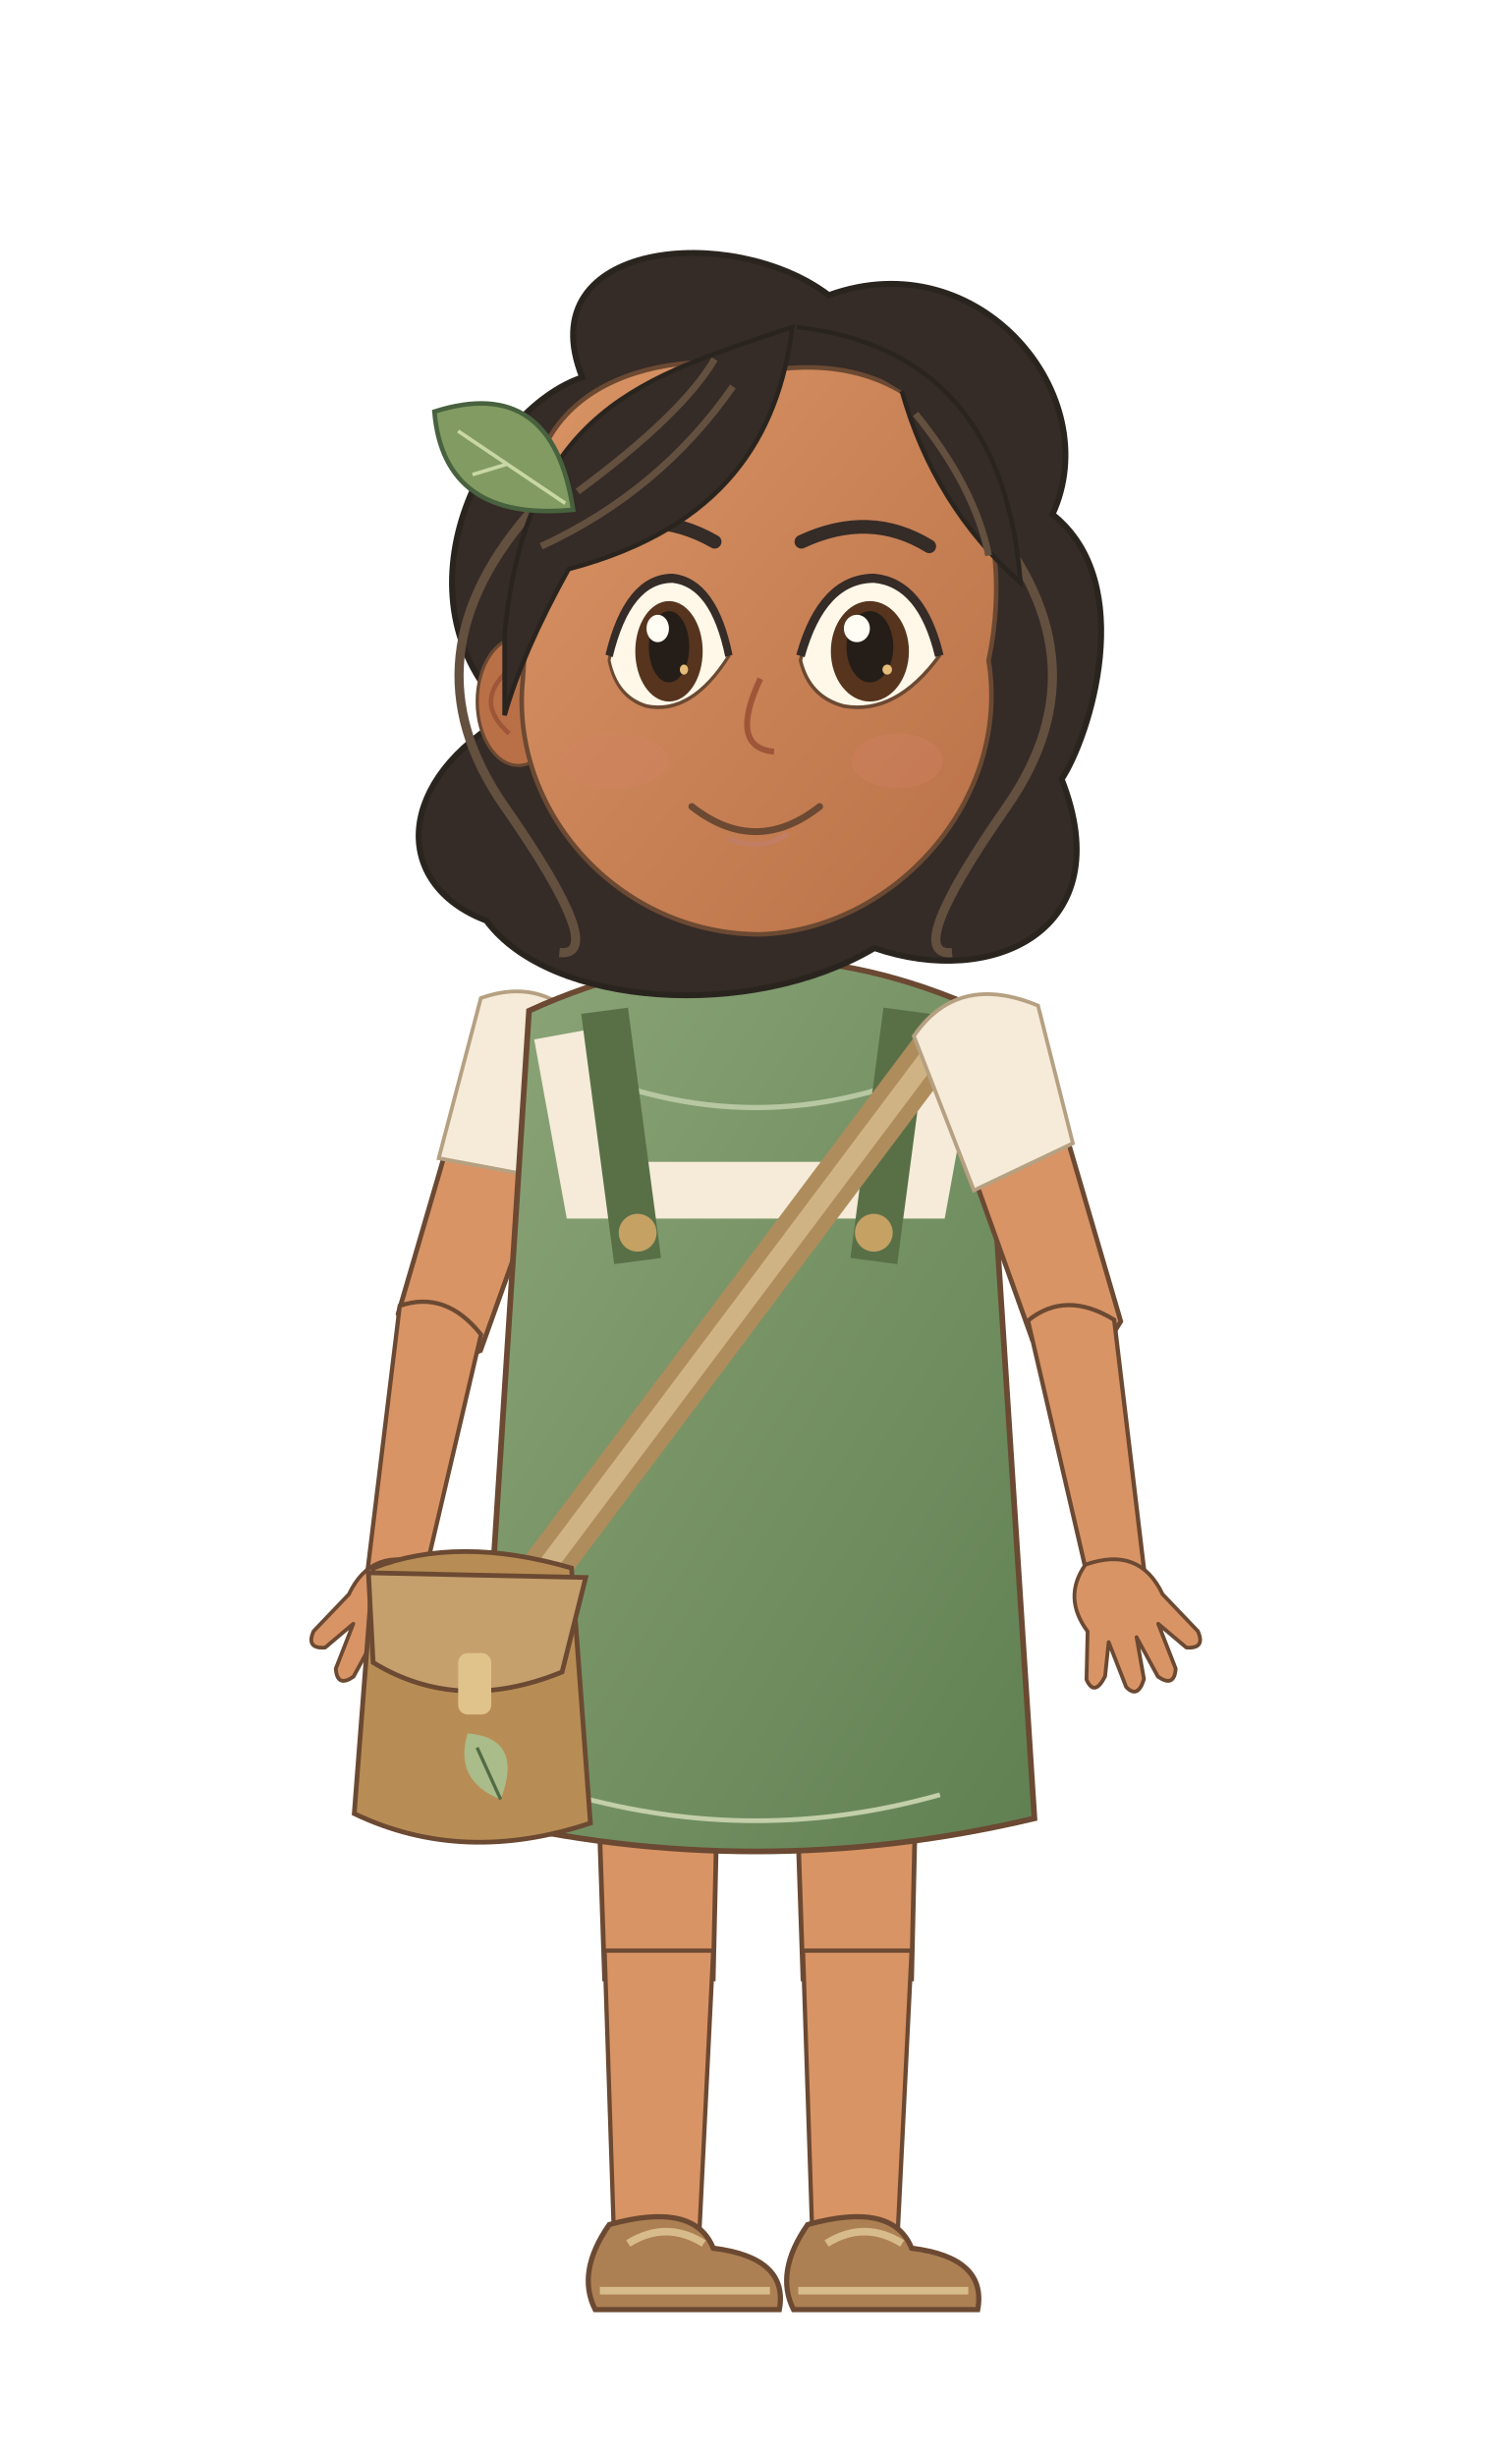
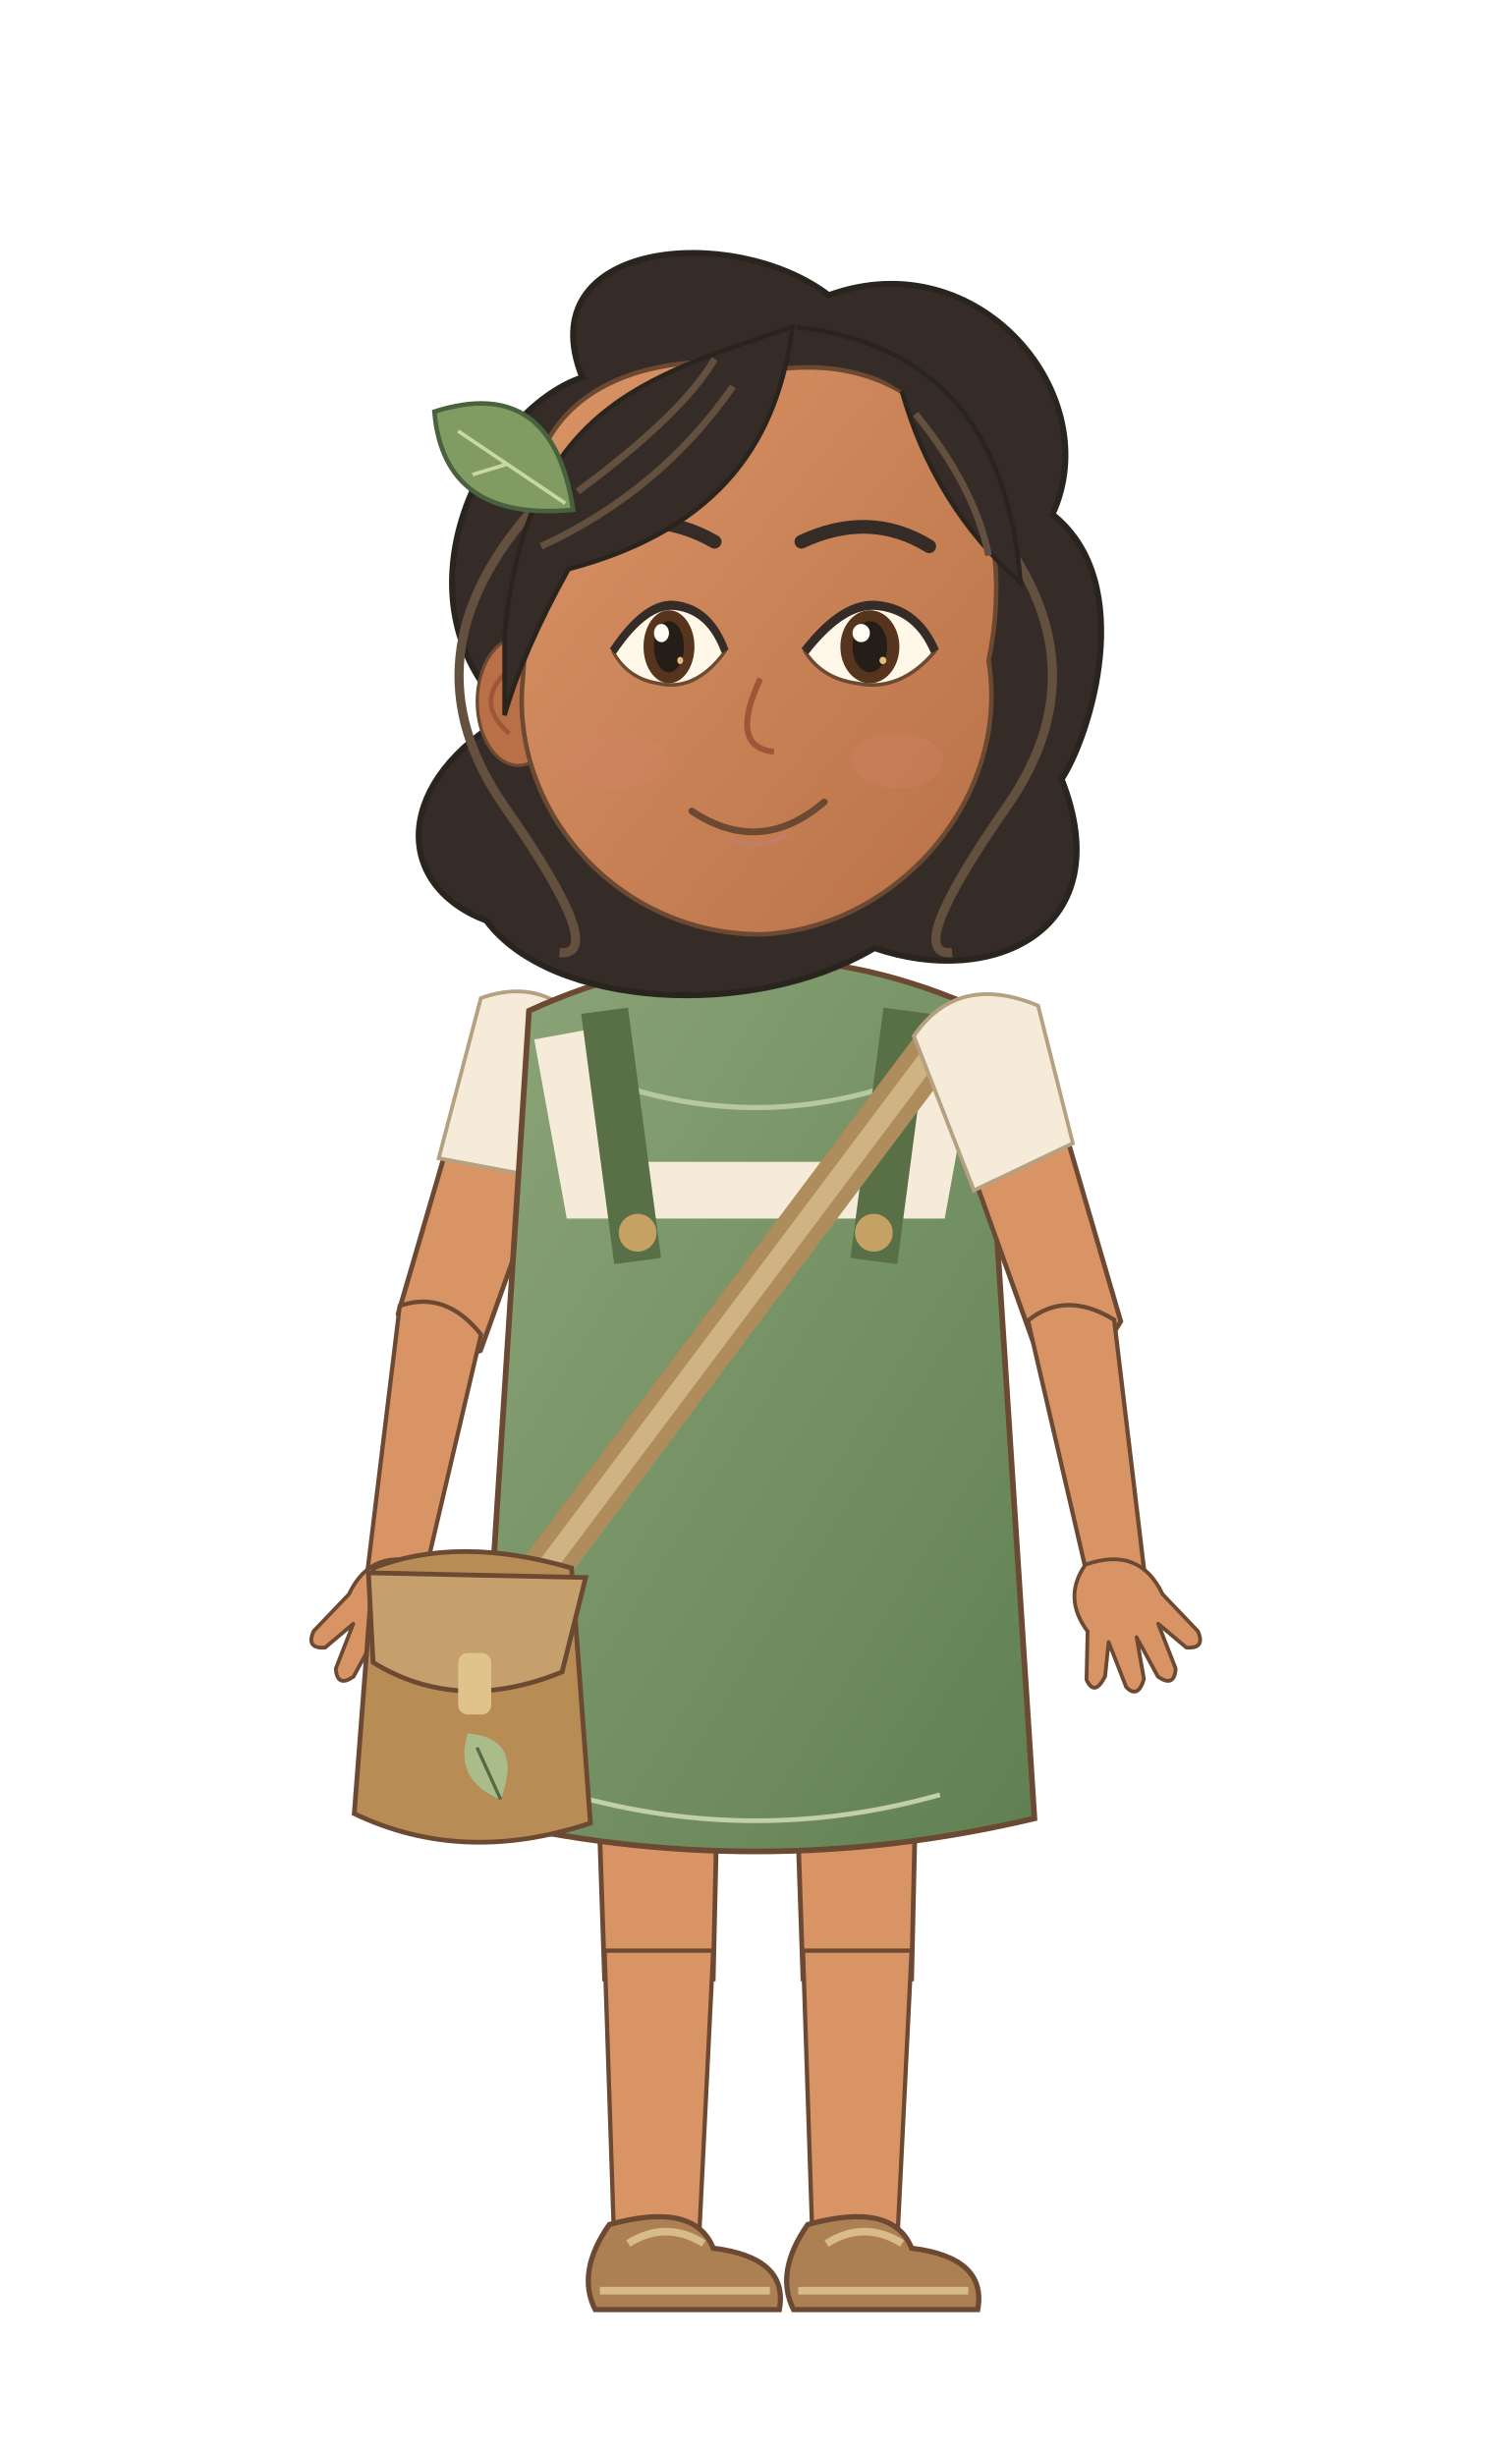
<svg xmlns="http://www.w3.org/2000/svg" width="320" height="520" viewBox="0 0 320 520" data-hrudhi-rig="hrudhi-explorer-warm-resting-three-quarter-gentle" data-chapter="explorer" data-season="warm" data-state="resting" role="img" aria-label="Hrudhi, Little Explorer, warm wardrobe, Resting &amp; breathing; draft character design">
  <defs>
    <linearGradient id="hrudhi-explorer-warm-resting-three-quarter-gentle-skin" x1="0" y1="0" x2="1" y2="1">
      <stop stop-color="#D99465" />
      <stop offset="1" stop-color="#B97047" />
    </linearGradient>
    <linearGradient id="hrudhi-explorer-warm-resting-three-quarter-gentle-cloth" x1="0" y1="0" x2="1" y2="1">
      <stop stop-color="#8CA578" />
      <stop offset="1" stop-color="#608052" />
    </linearGradient>
    <style>@keyframes hrudhi-explorer-warm-resting-three-quarter-gentle-body{0%{transform:translate(0px,0px) rotate(0deg) scale(1,1)}50%{transform:translate(0px,-1.1px) rotate(0deg) scale(1,1)}100%{transform:translate(0px,0px) rotate(0deg) scale(1,1)}}[data-hrudhi-rig="hrudhi-explorer-warm-resting-three-quarter-gentle"] [data-part="body"]{animation:hrudhi-explorer-warm-resting-three-quarter-gentle-body 3200ms linear 1 both}@keyframes hrudhi-explorer-warm-resting-three-quarter-gentle-head{0%{transform:translate(0px,0px) rotate(0deg) scale(1,1)}50%{transform:translate(0px,0px) rotate(-1.2deg) scale(1,1)}100%{transform:translate(0px,0px) rotate(0deg) scale(1,1)}}[data-hrudhi-rig="hrudhi-explorer-warm-resting-three-quarter-gentle"] [data-part="head"]{animation:hrudhi-explorer-warm-resting-three-quarter-gentle-head 3200ms linear 1 both}@keyframes hrudhi-explorer-warm-resting-three-quarter-gentle-blink{0%{opacity:0}32%{opacity:0}33.5%{opacity:1}36%{opacity:0}76%{opacity:0}77.5%{opacity:1}80%{opacity:0}100%{opacity:0}}[data-hrudhi-rig="hrudhi-explorer-warm-resting-three-quarter-gentle"] [data-part="blink"]{animation:hrudhi-explorer-warm-resting-three-quarter-gentle-blink 3200ms linear 1 both}@media(prefers-reduced-motion:reduce){[data-hrudhi-rig="hrudhi-explorer-warm-resting-three-quarter-gentle"] [data-part="body"]{animation:none!important;opacity:1}[data-hrudhi-rig="hrudhi-explorer-warm-resting-three-quarter-gentle"] [data-part="head"]{animation:none!important;opacity:1}[data-hrudhi-rig="hrudhi-explorer-warm-resting-three-quarter-gentle"] [data-part="upperLeft"]{animation:none!important;transform:translate(0px,0px) rotate(18deg) scale(1,1)}[data-hrudhi-rig="hrudhi-explorer-warm-resting-three-quarter-gentle"] [data-part="lowerLeft"]{animation:none!important;transform:translate(0px,0px) rotate(-8deg) scale(1,1)}[data-hrudhi-rig="hrudhi-explorer-warm-resting-three-quarter-gentle"] [data-part="handLeft"]{animation:none!important;transform:translate(0px,0px) rotate(0deg) scale(1,1)}[data-hrudhi-rig="hrudhi-explorer-warm-resting-three-quarter-gentle"] [data-part="upperRight"]{animation:none!important;transform:translate(0px,0px) rotate(-18deg) scale(1,1)}[data-hrudhi-rig="hrudhi-explorer-warm-resting-three-quarter-gentle"] [data-part="lowerRight"]{animation:none!important;transform:translate(0px,0px) rotate(8deg) scale(1,1)}[data-hrudhi-rig="hrudhi-explorer-warm-resting-three-quarter-gentle"] [data-part="handRight"]{animation:none!important;transform:translate(0px,0px) rotate(0deg) scale(1,1)}[data-hrudhi-rig="hrudhi-explorer-warm-resting-three-quarter-gentle"] [data-part="thighLeft"]{animation:none!important;transform:translate(0px,0px) rotate(0deg) scale(1,1)}[data-hrudhi-rig="hrudhi-explorer-warm-resting-three-quarter-gentle"] [data-part="shinLeft"]{animation:none!important;transform:translate(0px,0px) rotate(0deg) scale(1,1)}[data-hrudhi-rig="hrudhi-explorer-warm-resting-three-quarter-gentle"] [data-part="footLeft"]{animation:none!important;transform:translate(0px,0px) rotate(0deg) scale(1,1)}[data-hrudhi-rig="hrudhi-explorer-warm-resting-three-quarter-gentle"] [data-part="thighRight"]{animation:none!important;transform:translate(0px,0px) rotate(0deg) scale(1,1)}[data-hrudhi-rig="hrudhi-explorer-warm-resting-three-quarter-gentle"] [data-part="shinRight"]{animation:none!important;transform:translate(0px,0px) rotate(0deg) scale(1,1)}[data-hrudhi-rig="hrudhi-explorer-warm-resting-three-quarter-gentle"] [data-part="footRight"]{animation:none!important;transform:translate(0px,0px) rotate(0deg) scale(1,1)}[data-hrudhi-rig="hrudhi-explorer-warm-resting-three-quarter-gentle"] [data-part="can"]{animation:none!important;transform:translate(0px,0px) rotate(0deg) scale(1,1)}[data-hrudhi-rig="hrudhi-explorer-warm-resting-three-quarter-gentle"] [data-part="water"]{animation:none!important;opacity:0}[data-hrudhi-rig="hrudhi-explorer-warm-resting-three-quarter-gentle"] [data-part="page"]{animation:none!important;transform:translate(0px,0px) rotate(0deg) scale(1,1)}[data-hrudhi-rig="hrudhi-explorer-warm-resting-three-quarter-gentle"] [data-part="blink"]{animation:none!important;opacity:0}[data-hrudhi-rig="hrudhi-explorer-warm-resting-three-quarter-gentle"] [data-viseme]{animation:none!important;opacity:0}[data-hrudhi-rig="hrudhi-explorer-warm-resting-three-quarter-gentle"] [data-viseme="rest"]{opacity:1}}</style>
  </defs>
  <g transform="translate(0 0) translate(160 338) rotate(0) scale(1 1) translate(-160 -338)" data-part="body" data-origin="160 338" style="transform-origin:160px 338px;transform:translate(0px,0px) rotate(0deg) scale(1,1);">
    <g transform="translate(0 0) translate(139 338) rotate(0) scale(1 1) translate(-139 -338)" data-part="thighLeft" data-origin="139 338" style="transform-origin:139px 338px;transform:translate(0px,0px) rotate(0deg) scale(1,1);">
      <path d="M125 330H153L151 419H128Z" fill="#D99465" stroke="#6B4932" stroke-width="1" />
      <g transform="translate(0 0) translate(139 416) rotate(0) scale(1 1) translate(-139 -416)" data-part="shinLeft" data-origin="139 416" style="transform-origin:139px 416px;transform:translate(0px,0px) rotate(0deg) scale(1,1);">
        <path d="M128 413H151L148 474H130Z" fill="#D99465" stroke="#6B4932" stroke-width=".9" />
        <g transform="translate(0 0) translate(139 473) rotate(0) scale(1 1) translate(-139 -473)" data-part="footLeft" data-origin="139 473" style="transform-origin:139px 473px;transform:translate(0px,0px) rotate(0deg) scale(1,1);">
          <path d="M129 471Q147 466 151 476Q167 478 165 489H126Q122 481 129 471Z" fill="#AD8053" stroke="#6B4932" stroke-width="1.1" />
          <path d="M127 485H163 M133 475Q141 470 149 475" fill="none" stroke="#D8BB8A" stroke-width="1.6" />
        </g>
      </g>
    </g>
    <g transform="translate(0 0) translate(181 338) rotate(0) scale(1 1) translate(-181 -338)" data-part="thighRight" data-origin="181 338" style="transform-origin:181px 338px;transform:translate(0px,0px) rotate(0deg) scale(1,1);">
      <path d="M167 330H195L193 419H170Z" fill="#D99465" stroke="#6B4932" stroke-width="1" />
      <g transform="translate(0 0) translate(181 416) rotate(0) scale(1 1) translate(-181 -416)" data-part="shinRight" data-origin="181 416" style="transform-origin:181px 416px;transform:translate(0px,0px) rotate(0deg) scale(1,1);">
        <path d="M170 413H193L190 474H172Z" fill="#D99465" stroke="#6B4932" stroke-width=".9" />
        <g transform="translate(0 0) translate(181 473) rotate(0) scale(1 1) translate(-181 -473)" data-part="footRight" data-origin="181 473" style="transform-origin:181px 473px;transform:translate(0px,0px) rotate(0deg) scale(1,1);">
          <path d="M171 471Q189 466 193 476Q209 478 207 489H168Q164 481 171 471Z" fill="#AD8053" stroke="#6B4932" stroke-width="1.1" />
          <path d="M169 485H205 M175 475Q183 470 191 475" fill="none" stroke="#D8BB8A" stroke-width="1.6" />
        </g>
      </g>
    </g>
    <g transform="translate(0 0) translate(112 222) rotate(18) scale(1 1) translate(-112 -222)" data-part="upperLeft" data-origin="112 222" style="transform-origin:112px 222px;transform:translate(0px,0px) rotate(18deg) scale(1,1);">
      <path d="M101 217Q112 207 124 218L122 286Q112 295 103 284Z" fill="#D99465" stroke="#6B4932" stroke-width="1" />
      <path d="M99 215Q112 205 126 217L124 247L101 250Z" fill="#F5EBD8" stroke="#B6A082" stroke-width=".8" />
      <g transform="translate(0 0) translate(112 283) rotate(-8) scale(1 1) translate(-112 -283)" data-part="lowerLeft" data-origin="112 283" style="transform-origin:112px 283px;transform:translate(0px,0px) rotate(-8deg) scale(1,1);">
        <path d="M103 281Q112 276 121 284L118 338Q112 345 106 337Z" fill="#D99465" stroke="#6B4932" stroke-width=".9" />
        <g transform="translate(0 0) translate(112 336) rotate(0) scale(1 1) translate(-112 -336)" data-part="handLeft" data-origin="112 336" style="transform-origin:112px 336px;transform:translate(0px,0px) rotate(0deg) scale(1,1);">
          <g transform="translate(112 336) scale(-1 1)" fill="#D99465" stroke="#6B4932" stroke-width=".8" stroke-linejoin="round">
            <path d="M-6-2Q-12 4-8 12L-10 22Q-9 26-6 22L-4 15L-2 25Q0 28 2 24L2 15L5 24Q8 27 9 23L7 13L12 19Q16 20 15 16L9 7Q6-4-6-2Z" />
          </g>
        </g>
      </g>
    </g>
    <path d="M146 179.66H174V231Q160 239 146 231Z" fill="#D99465" stroke="#6B4932" stroke-width=".8" />
    <path d="M112 214Q160 192 208 214L219 385Q160 399 101 385Z" fill="url(#hrudhi-explorer-warm-resting-three-quarter-gentle-cloth)" stroke="#6B4932" stroke-width="1.2" />
    <path d="M119 225Q160 244 201 225" fill="none" stroke="#B7C7A1" stroke-width="1.1" />
    <path d="M119 219L125 252H195L201 219" fill="none" stroke="#F5EBD8" stroke-width="12" />
    <path d="M128 214L135 267 M192 214L185 267" stroke="#597047" stroke-width="10" />
    <circle cx="135" cy="261" r="4" fill="#C5A164" />
    <circle cx="185" cy="261" r="4" fill="#C5A164" />
    <path d="M121 380Q160 391 199 380" stroke="#C3CFA9" stroke-width="1" fill="none" />
    <path d="M198 222L105 346" stroke="#AF8C5B" stroke-width="10" />
    <path d="M198 222L105 346" stroke="#D0B384" stroke-width="4" />
    <g transform="translate(96 332)">
      <path d="M-17 0Q1-7 25 0L29 54Q2 63-21 52Z" fill="#B88D55" stroke="#6B4932" />
      <path d="M-18 1L28 2L23 22Q1 31-17 20Z" fill="#C5A06D" stroke="#6B4932" />
      <rect x="1" y="18" width="7" height="13" rx="2" fill="#E0C28B" />
      <g transform="translate(10 49) scale(1)">
        <path d="M0 0Q-10-4-7-14Q5-13 0 0Z" fill="#A9BC8A" />
        <path d="M0 0L-5-11" stroke="#526B44" stroke-width=".7" />
      </g>
    </g>
    <g transform="translate(0 0) translate(208 222) rotate(-18) scale(1 1) translate(-208 -222)" data-part="upperRight" data-origin="208 222" style="transform-origin:208px 222px;transform:translate(0px,0px) rotate(-18deg) scale(1,1);">
      <path d="M197 217Q208 207 220 218L218 286Q208 295 199 284Z" fill="#D99465" stroke="#6B4932" stroke-width="1" />
      <path d="M195 215Q208 205 222 217L220 247L197 250Z" fill="#F5EBD8" stroke="#B6A082" stroke-width=".8" />
      <g transform="translate(0 0) translate(208 283) rotate(8) scale(1 1) translate(-208 -283)" data-part="lowerRight" data-origin="208 283" style="transform-origin:208px 283px;transform:translate(0px,0px) rotate(8deg) scale(1,1);">
        <path d="M199 281Q208 276 217 284L214 338Q208 345 202 337Z" fill="#D99465" stroke="#6B4932" stroke-width=".9" />
        <g transform="translate(0 0) translate(208 336) rotate(0) scale(1 1) translate(-208 -336)" data-part="handRight" data-origin="208 336" style="transform-origin:208px 336px;transform:translate(0px,0px) rotate(0deg) scale(1,1);">
          <g transform="translate(208 336) scale(1 1)" fill="#D99465" stroke="#6B4932" stroke-width=".8" stroke-linejoin="round">
            <path d="M-6-2Q-12 4-8 12L-10 22Q-9 26-6 22L-4 15L-2 25Q0 28 2 24L2 15L5 24Q8 27 9 23L7 13L12 19Q16 20 15 16L9 7Q6-4-6-2Z" />
          </g>
        </g>
      </g>
    </g>
    <g transform="translate(0 0) translate(160 135) rotate(0) scale(1 1) translate(-160 -135)" data-part="head" data-origin="160 135" style="transform-origin:160px 135px;transform:translate(0px,0px) rotate(0deg) scale(1,1);">
      <g transform="translate(160 135) scale(0.9666667)">
        <path d="M-54 17C-81-9-59-50-38-57C-50-87-5-91 16-75C49-87 77-53 65-27C84-12 73 22 67 31C80 64 52 77 26 68C-1 84-45 81-59 62C-80 54-79 31-54 17Z" fill="#352B27" stroke="#2A241F" stroke-width="1.3" />
        <path d="M-48-29Q-78 4 -55 37T-43 69" stroke="#64503F" stroke-width="2" fill="none" />
        <path d="M48-29Q78 4 55 37T43 69" stroke="#64503F" stroke-width="2" fill="none" />
        <ellipse cx="-52" cy="14" rx="9" ry="14" fill="#B97047" stroke="#6B4932" stroke-width=".7" />
        <path d="M-54 7q-8 7 0 14" stroke="#9E5639" fill="none" />
        <path d="M-49-23C-52-52-27-65 7-59C43-62 58-28 51 5C56 36 30 64 1 65C-30 65-54 38-51 9Z" fill="url(#hrudhi-explorer-warm-resting-three-quarter-gentle-skin)" stroke="#6B4932" stroke-width="1" />
        <ellipse cx="-31" cy="27" rx="12" ry="6" fill="#D58368" opacity=".3" />
        <ellipse cx="31" cy="27" rx="10" ry="6" fill="#D58368" opacity=".3" />
        <g transform="translate(-19 0) scale(0.82 1)">
-           <path d="M-16 5Q-12-13 0-13Q12-13 16 4Q6 17-6 15Q-14 13-16 5Z" fill="#FFF8E9" stroke="#6B4932" stroke-width=".8" />
-           <ellipse cy="3" rx="9" ry="11" fill="#56341E" />
-           <ellipse cy="2" rx="5.4" ry="7.8" fill="#251D18" />
-           <circle cx="-3" cy="-2" r="3" fill="#FFFDF4" />
-           <circle cx="4" cy="7" r="1.1" fill="#E6BC7A" />
-           <path d="M-16 4Q-11-13 1-13Q12-12 16 4" stroke="#352B27" stroke-width="2" fill="none" />
+           <path d="M-15 3Q-6-8 2-7Q11-6 15 3Q7 12-3 10Q-11 9-15 3Z" fill="#FFF8E9" stroke="#6B4932" stroke-width=".8" />
+           <ellipse cy="2" rx="6.8" ry="8" fill="#56341E" />
+           <ellipse cy="2" rx="4" ry="5.6" fill="#251D18" />
+           <circle cx="-2" cy="-1" r="2" fill="#FFFDF4" />
+           <circle cx="3" cy="5" r=".8" fill="#E6BC7A" />
+           <path d="M-15 3Q-6-8 2-7Q11-6 15 3" stroke="#352B27" stroke-width="2" fill="none" />
        </g>
        <g transform="translate(25 0) scale(0.95 1)">
-           <path d="M-16 5Q-12-13 0-13Q12-13 16 4Q6 17-6 15Q-14 13-16 5Z" fill="#FFF8E9" stroke="#6B4932" stroke-width=".8" />
-           <ellipse cy="3" rx="9" ry="11" fill="#56341E" />
-           <ellipse cy="2" rx="5.4" ry="7.8" fill="#251D18" />
-           <circle cx="-3" cy="-2" r="3" fill="#FFFDF4" />
-           <circle cx="4" cy="7" r="1.1" fill="#E6BC7A" />
-           <path d="M-16 4Q-11-13 1-13Q12-12 16 4" stroke="#352B27" stroke-width="2" fill="none" />
+           <path d="M-15 3Q-6-8 2-7Q11-6 15 3Q7 12-3 10Q-11 9-15 3Z" fill="#FFF8E9" stroke="#6B4932" stroke-width=".8" />
+           <ellipse cy="2" rx="6.8" ry="8" fill="#56341E" />
+           <ellipse cy="2" rx="4" ry="5.6" fill="#251D18" />
+           <circle cx="-2" cy="-1" r="2" fill="#FFFDF4" />
+           <circle cx="3" cy="5" r=".8" fill="#E6BC7A" />
+           <path d="M-15 3Q-6-8 2-7Q11-6 15 3" stroke="#352B27" stroke-width="2" fill="none" />
        </g>
        <path d="M-38 -22Q-23 -29 -9 -21 M10 -21Q25 -28 38 -20" stroke="#352B27" stroke-width="3" stroke-linecap="round" fill="none" />
        <path d="M1 9q-7 15 3 16" stroke="#9E5639" stroke-width="1.3" fill="none" />
        <g transform="translate(0 0)">
          <g data-viseme="rest" style="opacity:1">
-             <path d="M-14 37Q0 48 14 37" stroke="#6B4932" stroke-width="1.5" stroke-linecap="round" fill="none" />
+             <path d="M-14 38Q1 48 15 36" stroke="#6B4932" stroke-width="1.5" stroke-linecap="round" fill="none" />
            <path d="M-6 44Q1 47 7 43" stroke="#C17E65" fill="none" />
          </g>
          <g data-viseme="A" style="opacity:0">
            <ellipse cy="42" rx="10" ry="11" fill="#783D34" />
            <path d="M-6 48Q0 44 6 48" stroke="#D79080" stroke-width="3" fill="none" />
          </g>
          <g data-viseme="E" style="opacity:0">
            <ellipse cy="41" rx="13" ry="7" fill="#783D34" />
            <path d="M-8 37H8" stroke="#FFF4DE" stroke-width="3" />
          </g>
          <g data-viseme="O" style="opacity:0">
            <ellipse cy="42" rx="7" ry="10" fill="#783D34" />
          </g>
          <g data-viseme="U" style="opacity:0">
            <ellipse cy="42" rx="5.5" ry="8" fill="#783D34" />
          </g>
          <g data-viseme="M" style="opacity:0">
            <path d="M-12 41Q0 44 12 41" stroke="#6B4932" stroke-width="1.5" stroke-linecap="round" fill="none" />
          </g>
          <g data-viseme="F" style="opacity:0">
            <path d="M-11 38Q0 33 11 38L7 44Q0 49-7 44Z" fill="#A65D51" />
            <path d="M-7 37H7" stroke="#FFF4DE" stroke-width="3" />
          </g>
          <g data-viseme="L" style="opacity:0">
            <ellipse cy="41" rx="10" ry="8" fill="#783D34" />
            <path d="M-5 43Q0 34 5 43" fill="#D99483" />
          </g>
        </g>
        <g data-part="blink" style="opacity:0">
          <path d="M-40 4Q-23 19-7 4V-15H-40Z M7 4Q23 19 40 4V-15H7Z" fill="#D99465" />
          <path d="M-37 5q14 10 28 0 M10 5q14 10 27 0" stroke="#352B27" fill="none" />
        </g>
        <path d="M-55-1C-50-50-25-57 8-68C5-44-7-24-41-15Q-51 3-55 17Z M9-68Q54-63 58-12Q39-29 32-54" fill="#352B27" stroke="#2A241F" stroke-width="1" />
        <path d="M-47-20Q-21-32-5-55 M-39-32Q-16-49-9-61 M35-49Q48-33 51-18" stroke="#64503F" stroke-width="1.5" fill="none" />
        <g transform="translate(-40 -28) rotate(-24)">
          <path d="M0 0Q-27-9-19-32Q8-29 0 0Z" fill="#819B62" stroke="#48613E" />
          <path d="M-1-2L-16-26M-9-15l-8-1" stroke="#C9D7A5" stroke-width=".8" />
        </g>
      </g>
    </g>
  </g>
</svg>
